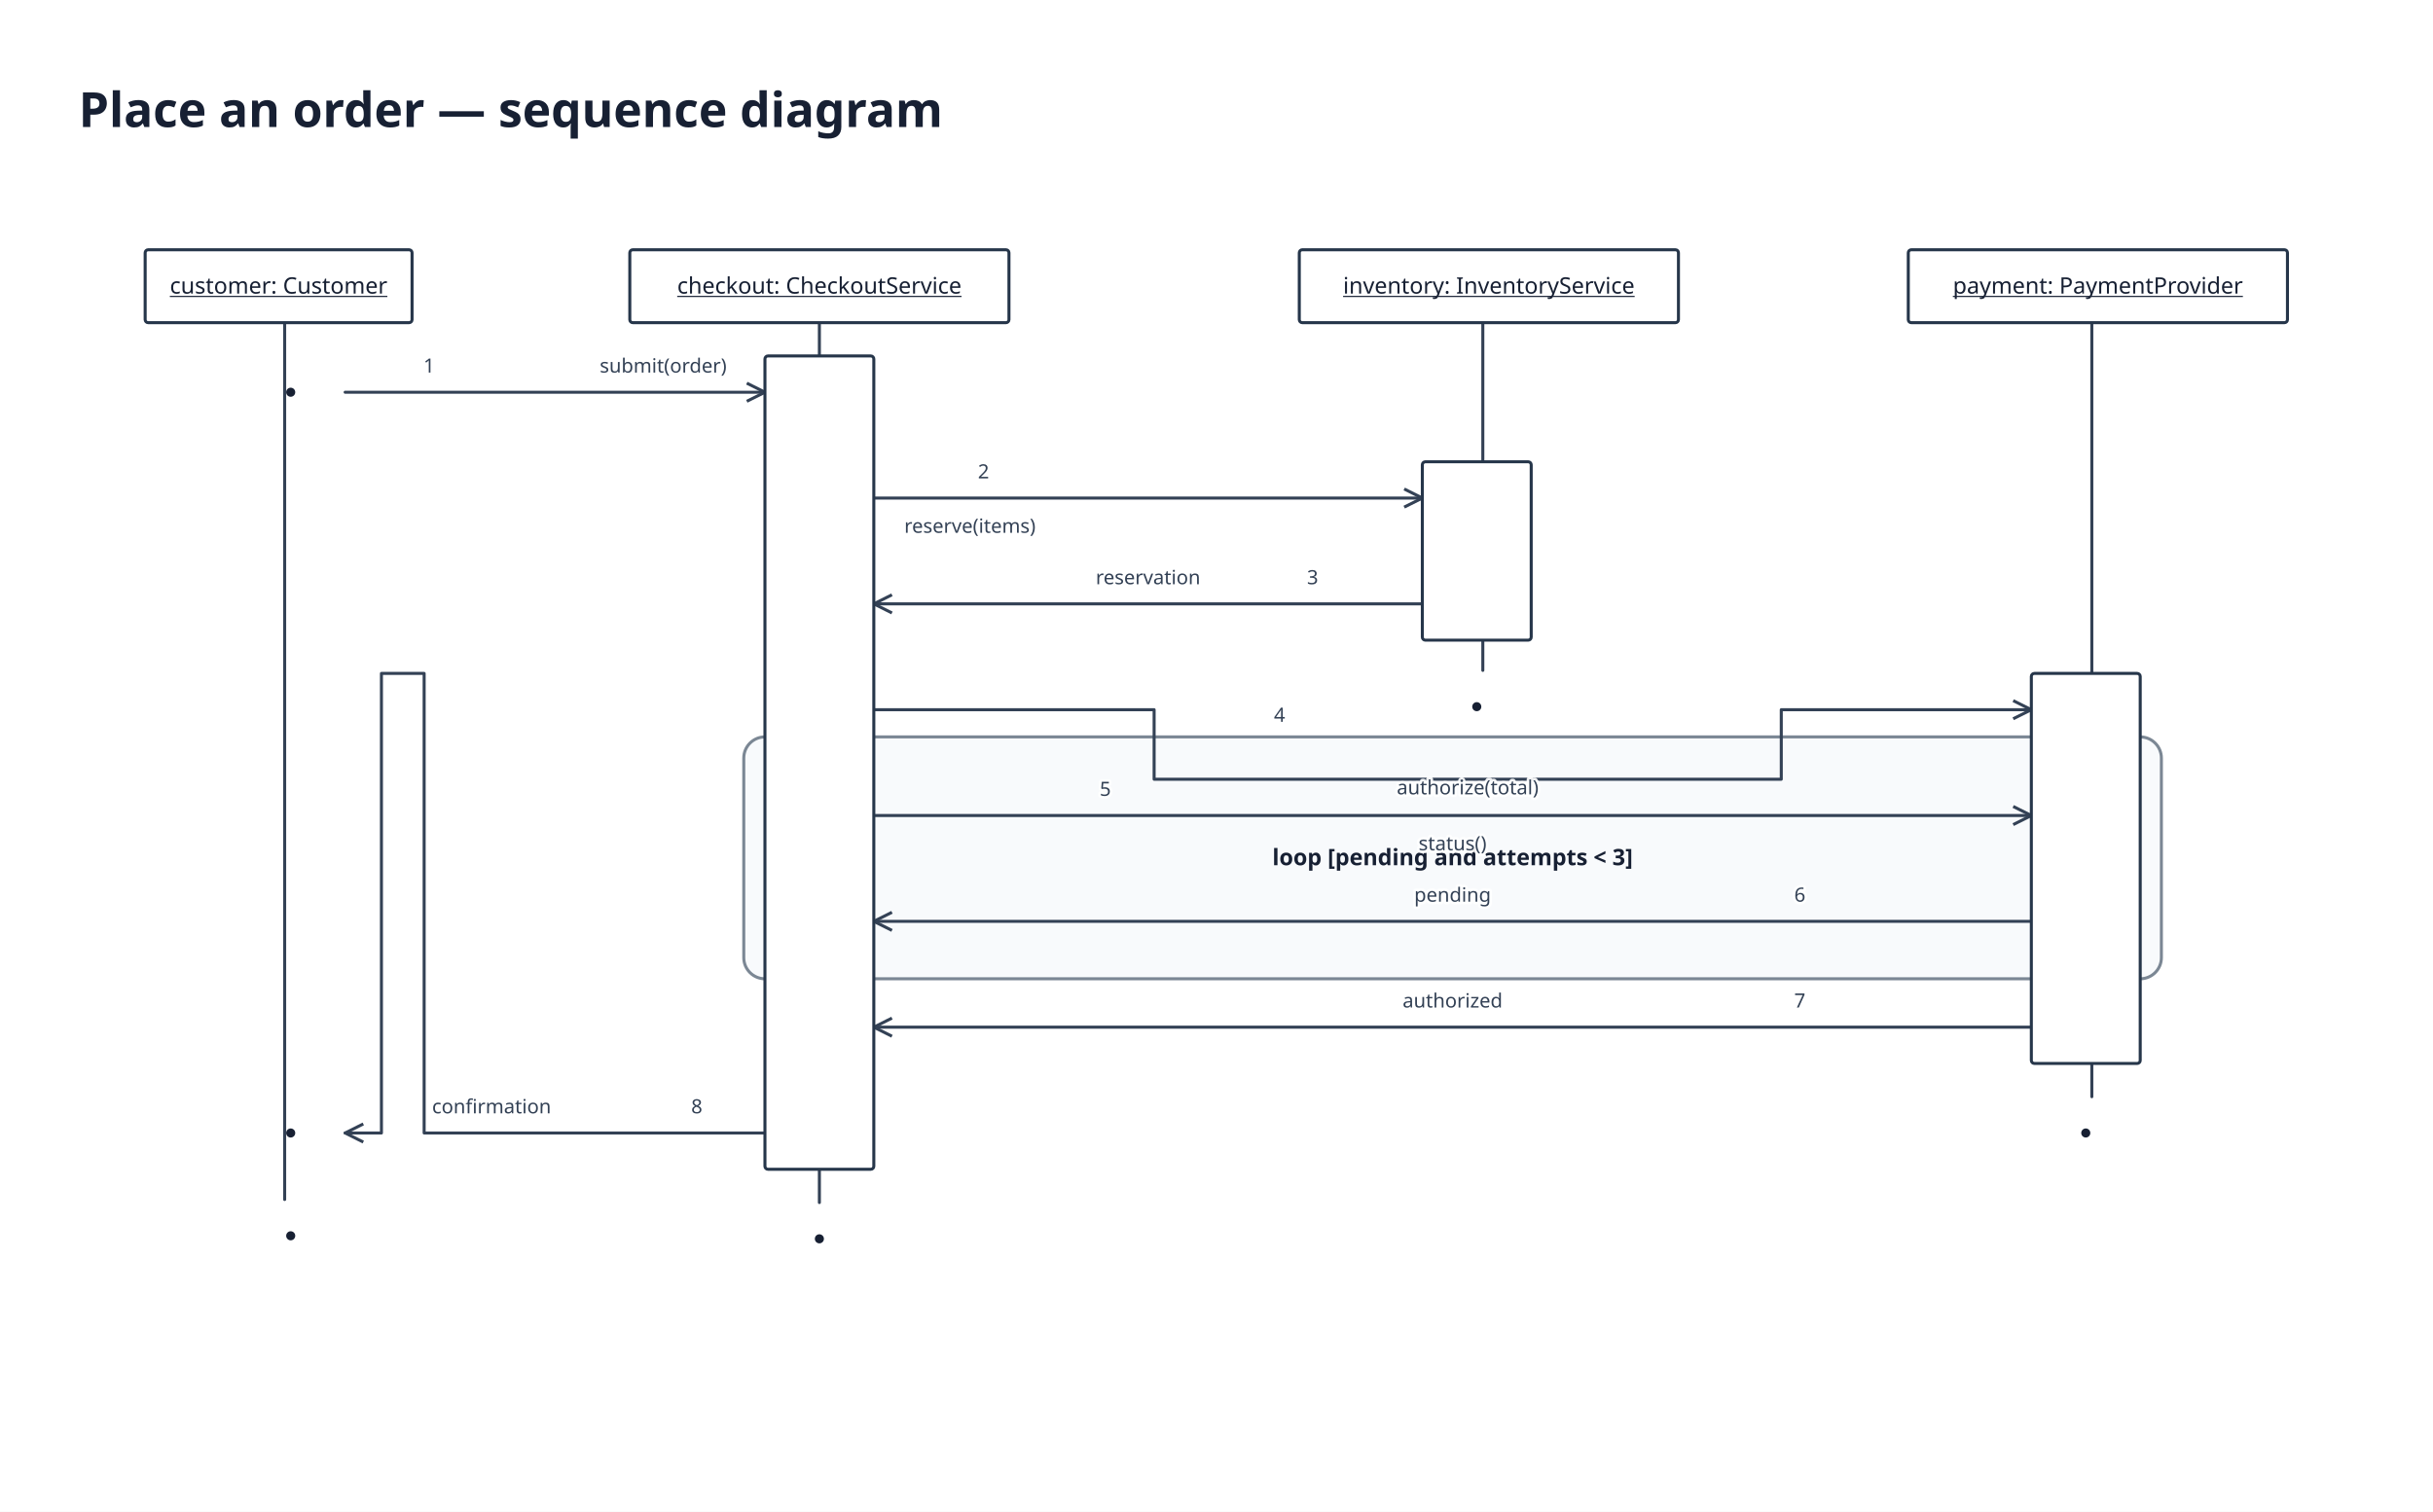
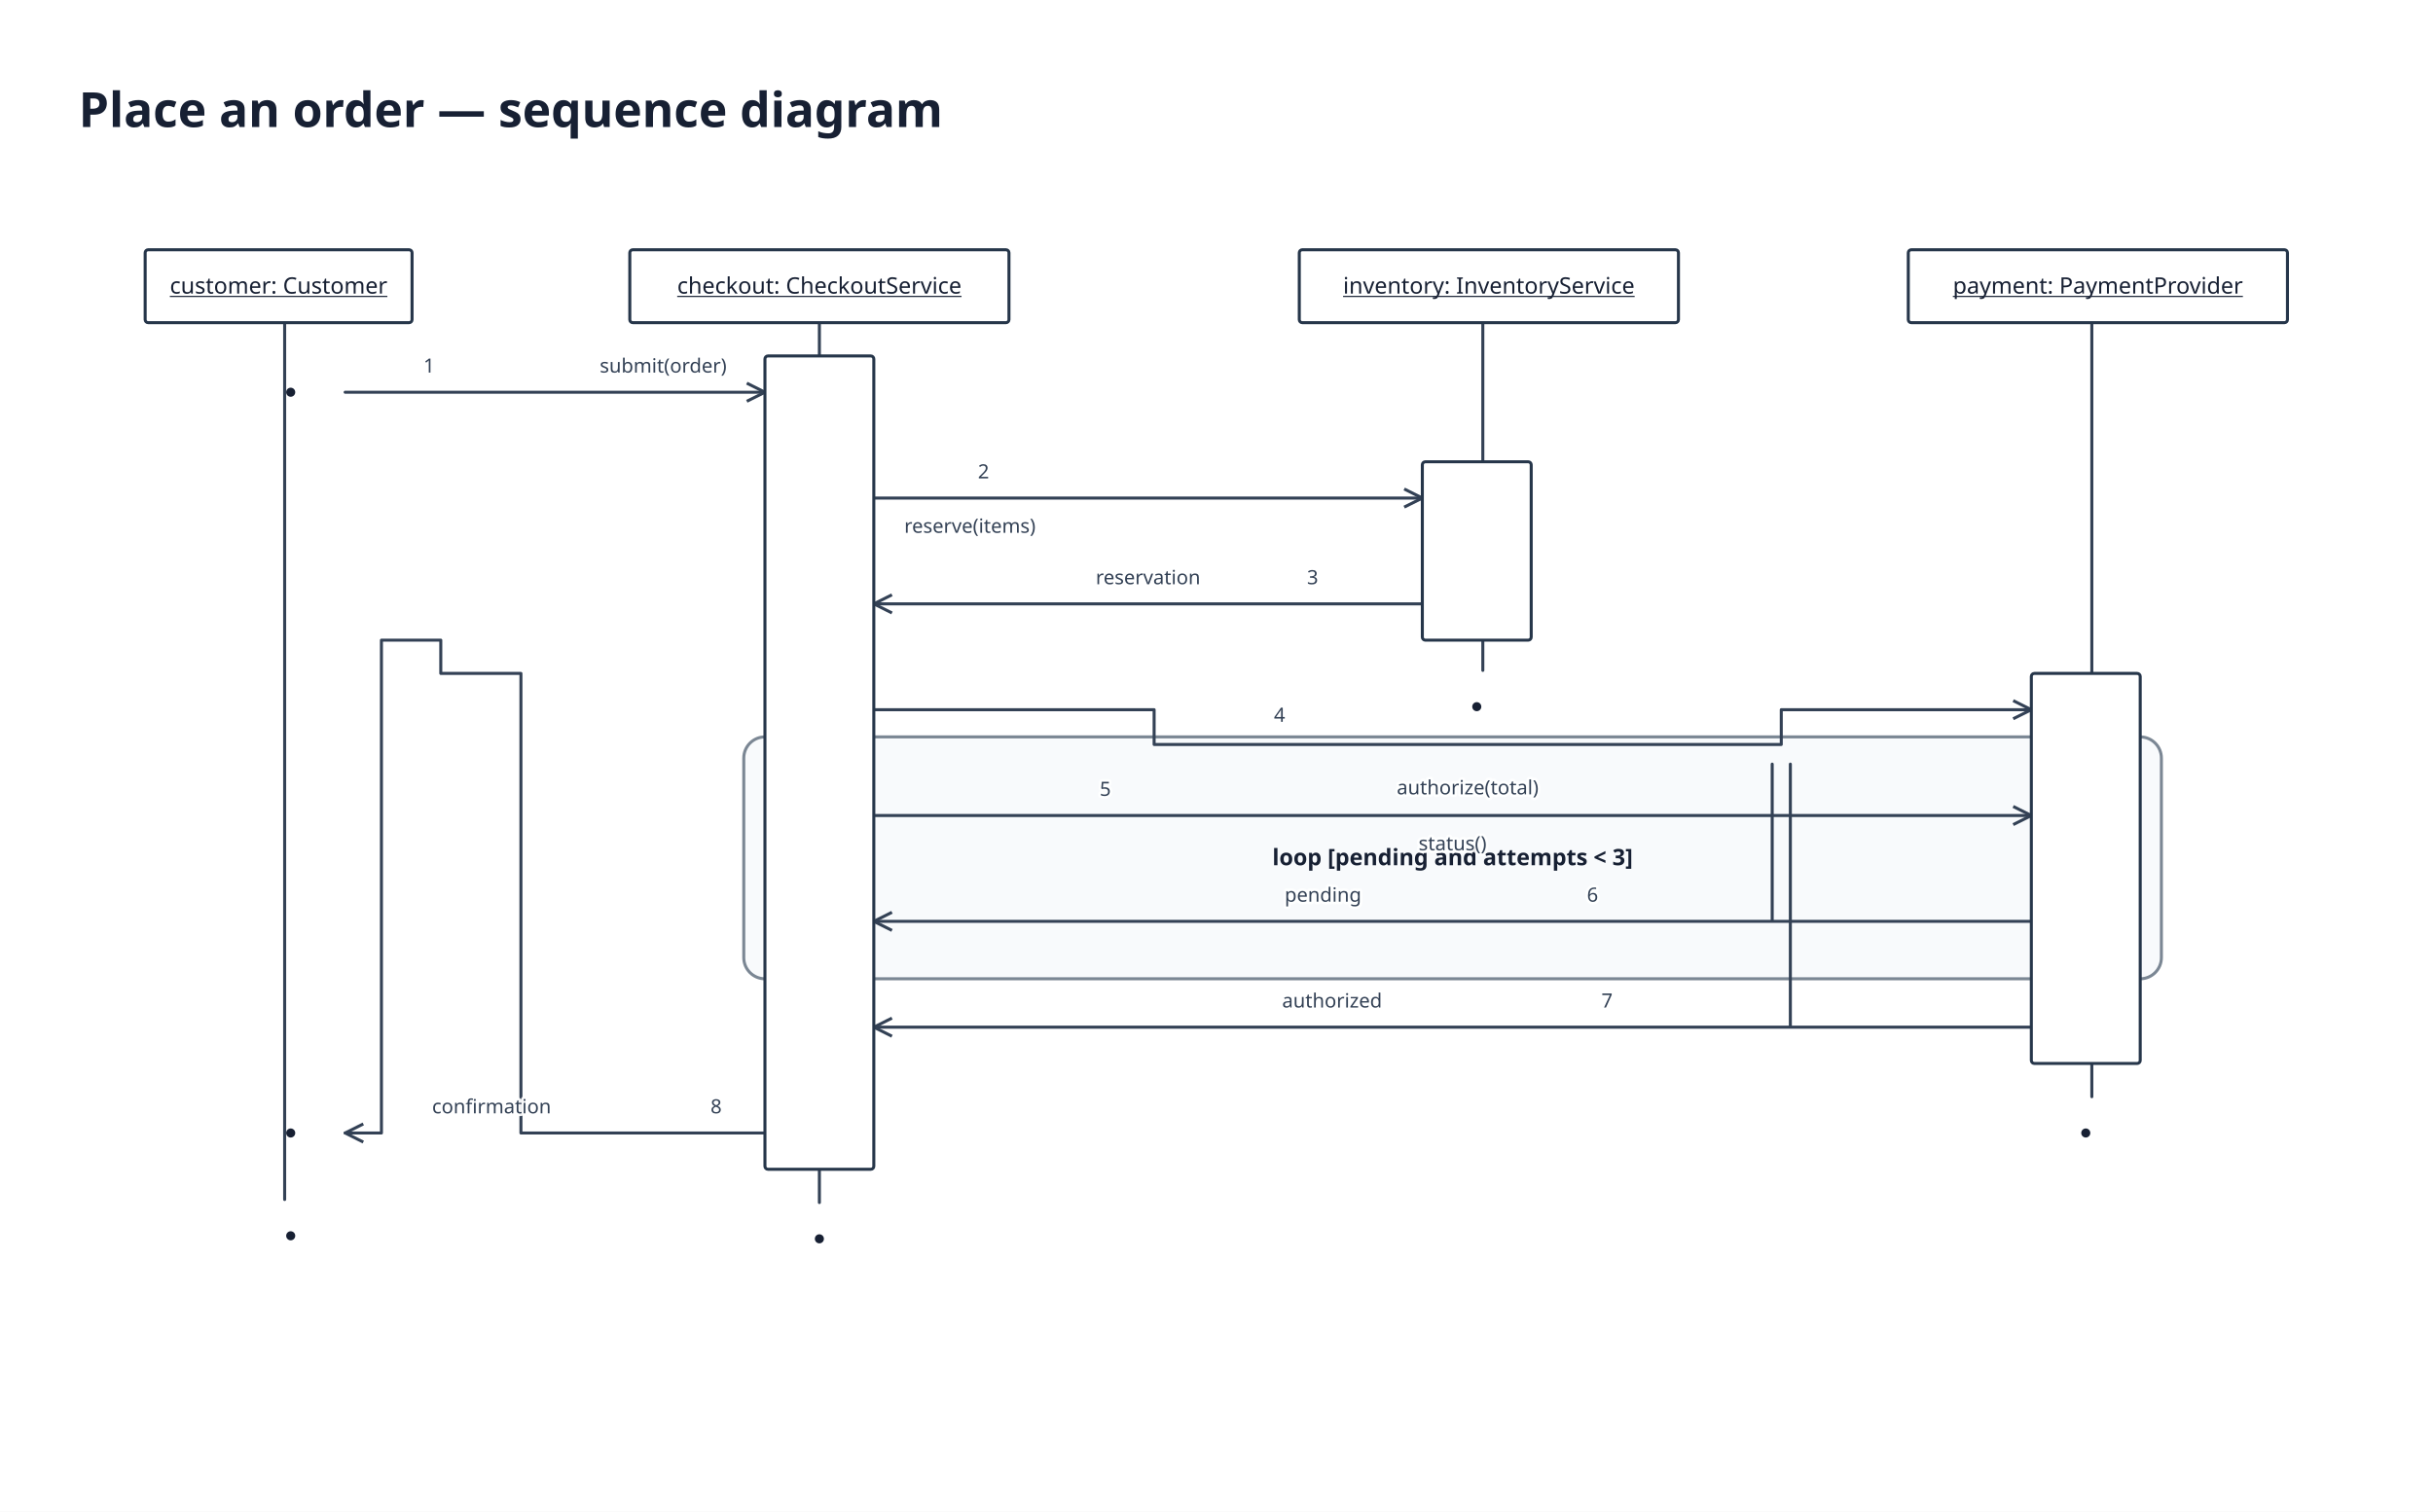
<svg xmlns="http://www.w3.org/2000/svg" width="1609" height="1000" viewBox="0 0 1609 1000" role="img" aria-label="uml-sequence-example">
  <rect width="100%" height="100%" fill="#ffffff" />
  <g id="boundaries">
    <rect x="491.875" y="487.45" width="937.5" height="160" rx="14" fill="#f8fafc" stroke="#7b8794" stroke-width="2" />
  </g>
  <g id="corridor-dividers" />
  <g id="lines">
    <g data-line="spine">
      <polyline points="188.25,213.45 188.25,793.45" fill="none" stroke="#334155" stroke-width="2" stroke-linejoin="round" stroke-linecap="round" />
    </g>
    <g data-line="spine">
      <polyline points="541.875,213.45 541.875,795.45" fill="none" stroke="#334155" stroke-width="2" stroke-linejoin="round" stroke-linecap="round" />
    </g>
    <g data-line="spine">
      <polyline points="980.625,213.45 980.625,443.45" fill="none" stroke="#334155" stroke-width="2" stroke-linejoin="round" stroke-linecap="round" />
    </g>
    <g data-line="spine">
      <polyline points="1383.375,213.45 1383.375,725.45" fill="none" stroke="#334155" stroke-width="2" stroke-linejoin="round" stroke-linecap="round" />
    </g>
    <g data-line="submit">
      <polyline points="228.25,259.45 505.875,259.45" fill="none" stroke="#334155" stroke-width="2" stroke-linejoin="round" stroke-linecap="round" />
      <path d="M 493.875 265.45 L 505.875 259.45 L 493.875 253.45" fill="none" stroke="#334155" stroke-width="2" stroke-linejoin="round" />
    </g>
    <g data-line="reserve">
      <polyline points="577.875,329.45 940.625,329.45" fill="none" stroke="#334155" stroke-width="2" stroke-linejoin="round" stroke-linecap="round" />
      <path d="M 928.625 335.45 L 940.625 329.45 L 928.625 323.45" fill="none" stroke="#334155" stroke-width="2" stroke-linejoin="round" />
    </g>
    <g data-line="reserved">
      <polyline points="940.625,399.45 577.875,399.45" fill="none" stroke="#334155" stroke-width="2" stroke-linejoin="round" stroke-linecap="round" />
      <path d="M 589.875 393.45 L 577.875 399.45 L 589.875 405.45" fill="none" stroke="#334155" stroke-width="2" stroke-linejoin="round" />
    </g>
    <g data-line="authorize">
-       <polyline points="577.875,469.45 763.25,469.45 763.25,515.45 1178,515.45 1178,469.45 1343.375,469.45" fill="none" stroke="#334155" stroke-width="2" stroke-linejoin="round" stroke-linecap="round" />
+       <polyline points="577.875,469.45 763.25,469.45 763.25,492.45 1178,492.45 1178,469.45 1343.375,469.45" fill="none" stroke="#334155" stroke-width="2" stroke-linejoin="round" stroke-linecap="round" />
      <path d="M 1331.375 475.45 L 1343.375 469.45 L 1331.375 463.45" fill="none" stroke="#334155" stroke-width="2" stroke-linejoin="round" />
    </g>
    <g data-line="poll">
      <polyline points="577.875,539.45 1343.375,539.45" fill="none" stroke="#334155" stroke-width="2" stroke-linejoin="round" stroke-linecap="round" />
      <path d="M 1331.375 545.45 L 1343.375 539.45 L 1331.375 533.45" fill="none" stroke="#334155" stroke-width="2" stroke-linejoin="round" />
    </g>
    <g data-line="pending">
-       <polyline points="1343.375,609.45 577.875,609.45" fill="none" stroke="#334155" stroke-width="2" stroke-linejoin="round" stroke-linecap="round" />
+       <polyline points="1343.375,609.45 1172,609.45 1172,505.45 1172,609.45 577.875,609.45" fill="none" stroke="#334155" stroke-width="2" stroke-linejoin="round" stroke-linecap="round" />
      <path d="M 589.875 603.45 L 577.875 609.45 L 589.875 615.45" fill="none" stroke="#334155" stroke-width="2" stroke-linejoin="round" />
    </g>
    <g data-line="authorized">
-       <polyline points="1343.375,679.45 577.875,679.45" fill="none" stroke="#334155" stroke-width="2" stroke-linejoin="round" stroke-linecap="round" />
+       <polyline points="1343.375,679.45 1184,679.45 1184,505.45 1184,679.45 577.875,679.45" fill="none" stroke="#334155" stroke-width="2" stroke-linejoin="round" stroke-linecap="round" />
      <path d="M 589.875 673.45 L 577.875 679.45 L 589.875 685.45" fill="none" stroke="#334155" stroke-width="2" stroke-linejoin="round" />
    </g>
    <g data-line="confirmation">
-       <polyline points="505.875,749.45 280.5,749.45 280.5,445.45 252.25,445.45 252.25,749.45 228.25,749.45" fill="none" stroke="#334155" stroke-width="2" stroke-linejoin="round" stroke-linecap="round" />
+       <polyline points="505.875,749.45 344.5,749.45 344.5,445.45 291.5,445.45 291.5,423.45 252.25,423.45 252.25,749.45 228.25,749.45" fill="none" stroke="#334155" stroke-width="2" stroke-linejoin="round" stroke-linecap="round" />
      <path d="M 240.25 743.45 L 228.25 749.45 L 240.25 755.45" fill="none" stroke="#334155" stroke-width="2" stroke-linejoin="round" />
    </g>
  </g>
  <g id="objects">
    <rect x="96" y="165.2" width="176.5" height="48.25" rx="2" fill="#ffffff" stroke="#26364a" stroke-width="2" />
    <circle cx="192.25" cy="259.45" r="3" fill="#172033" />
    <circle cx="192.25" cy="749.45" r="3" fill="#172033" />
    <circle cx="192.25" cy="817.45" r="3" fill="#172033" />
    <rect x="416.5" y="165.2" width="250.75" height="48.25" rx="2" fill="#ffffff" stroke="#26364a" stroke-width="2" />
    <circle cx="541.875" cy="259.45" r="3" fill="#172033" />
    <circle cx="541.875" cy="329.45" r="3" fill="#172033" />
    <circle cx="541.875" cy="399.45" r="3" fill="#172033" />
    <circle cx="541.875" cy="469.45" r="3" fill="#172033" />
    <circle cx="541.875" cy="539.45" r="3" fill="#172033" />
    <circle cx="541.875" cy="609.45" r="3" fill="#172033" />
    <circle cx="541.875" cy="679.45" r="3" fill="#172033" />
    <circle cx="541.875" cy="749.45" r="3" fill="#172033" />
    <circle cx="541.875" cy="819.45" r="3" fill="#172033" />
    <rect x="505.875" y="235.45" width="72" height="538" rx="2" fill="#ffffff" stroke="#26364a" stroke-width="2" />
    <rect x="859.25" y="165.2" width="250.75" height="48.25" rx="2" fill="#ffffff" stroke="#26364a" stroke-width="2" />
    <circle cx="976.625" cy="329.45" r="3" fill="#172033" />
    <circle cx="976.625" cy="399.45" r="3" fill="#172033" />
    <circle cx="976.625" cy="467.45" r="3" fill="#172033" />
    <rect x="940.625" y="305.45" width="72" height="118" rx="2" fill="#ffffff" stroke="#26364a" stroke-width="2" />
    <rect x="1262" y="165.2" width="250.75" height="48.25" rx="2" fill="#ffffff" stroke="#26364a" stroke-width="2" />
    <circle cx="1379.375" cy="469.45" r="3" fill="#172033" />
    <circle cx="1379.375" cy="539.45" r="3" fill="#172033" />
    <circle cx="1379.375" cy="609.45" r="3" fill="#172033" />
    <circle cx="1379.375" cy="679.45" r="3" fill="#172033" />
    <circle cx="1379.375" cy="749.45" r="3" fill="#172033" />
    <rect x="1343.375" y="445.45" width="72" height="258" rx="2" fill="#ffffff" stroke="#26364a" stroke-width="2" />
  </g>
  <g id="ports" />
  <g id="text">
    <text x="52" y="84" text-anchor="start" fill="#172033" font-family="ui-rounded, 'Comic Sans MS', sans-serif" font-size="32" font-weight="700">Place an order — sequence diagram</text>
    <text x="184.25" y="194.2" text-anchor="middle" fill="#172033" font-family="ui-rounded, 'Comic Sans MS', sans-serif" font-size="15" font-weight="450" text-decoration="underline">customer: Customer</text>
    <text x="541.875" y="194.2" text-anchor="middle" fill="#172033" font-family="ui-rounded, 'Comic Sans MS', sans-serif" font-size="15" font-weight="450" text-decoration="underline">checkout: CheckoutService</text>
    <text x="984.625" y="194.2" text-anchor="middle" fill="#172033" font-family="ui-rounded, 'Comic Sans MS', sans-serif" font-size="15" font-weight="450" text-decoration="underline">inventory: InventoryService</text>
    <text x="1387.375" y="194.2" text-anchor="middle" fill="#172033" font-family="ui-rounded, 'Comic Sans MS', sans-serif" font-size="15" font-weight="450" text-decoration="underline">payment: PaymentProvider</text>
    <text x="960.625" y="572.325" text-anchor="middle" fill="#172033" font-family="ui-rounded, 'Comic Sans MS', sans-serif" font-size="15" font-weight="700">loop [pending and attempts &lt; 3]</text>
    <g data-line-label="submit">
      <text x="283.775" y="246.45" text-anchor="middle" font-family="ui-rounded, sans-serif" font-size="13" fill="#334155" stroke="#ffffff" stroke-opacity=".92" stroke-width="3.5" stroke-linejoin="round" paint-order="stroke fill">1</text>
    </g>
    <g data-line-label="submit">
      <text x="438.6" y="246.45" text-anchor="middle" font-family="ui-rounded, sans-serif" font-size="13" fill="#334155" stroke="#ffffff" stroke-opacity=".92" stroke-width="3.5" stroke-linejoin="round" paint-order="stroke fill">submit(order)</text>
    </g>
    <g data-line-label="reserve">
      <text x="650.425" y="316.45" text-anchor="middle" font-family="ui-rounded, sans-serif" font-size="13" fill="#334155" stroke="#ffffff" stroke-opacity=".92" stroke-width="3.5" stroke-linejoin="round" paint-order="stroke fill">2</text>
    </g>
    <g data-line-label="reserve">
      <text x="641.45" y="352.45" text-anchor="middle" font-family="ui-rounded, sans-serif" font-size="13" fill="#334155" stroke="#ffffff" stroke-opacity=".92" stroke-width="3.5" stroke-linejoin="round" paint-order="stroke fill">reserve(items)</text>
    </g>
    <g data-line-label="reserved">
      <text x="868.075" y="386.45" text-anchor="middle" font-family="ui-rounded, sans-serif" font-size="13" fill="#334155" stroke="#ffffff" stroke-opacity=".92" stroke-width="3.5" stroke-linejoin="round" paint-order="stroke fill">3</text>
    </g>
    <g data-line-label="reserved">
      <text x="759.25" y="386.45" text-anchor="middle" font-family="ui-rounded, sans-serif" font-size="13" fill="#334155" stroke="#ffffff" stroke-opacity=".92" stroke-width="3.5" stroke-linejoin="round" paint-order="stroke fill">reservation</text>
    </g>
    <g data-line-label="authorize">
      <text x="846.2" y="477.45" text-anchor="middle" font-family="ui-rounded, sans-serif" font-size="13" fill="#334155" stroke="#ffffff" stroke-opacity=".92" stroke-width="3.5" stroke-linejoin="round" paint-order="stroke fill">4</text>
    </g>
    <g data-line-label="authorize">
      <text x="970.625" y="525.45" text-anchor="middle" font-family="ui-rounded, sans-serif" font-size="13" fill="#334155" stroke="#ffffff" stroke-opacity=".92" stroke-width="3.5" stroke-linejoin="round" paint-order="stroke fill">authorize(total)</text>
    </g>
    <g data-line-label="poll">
      <text x="730.975" y="526.45" text-anchor="middle" font-family="ui-rounded, sans-serif" font-size="13" fill="#334155" stroke="#ffffff" stroke-opacity=".92" stroke-width="3.5" stroke-linejoin="round" paint-order="stroke fill">5</text>
    </g>
    <g data-line-label="poll">
      <text x="960.625" y="562.45" text-anchor="middle" font-family="ui-rounded, sans-serif" font-size="13" fill="#334155" stroke="#ffffff" stroke-opacity=".92" stroke-width="3.5" stroke-linejoin="round" paint-order="stroke fill">status()</text>
    </g>
    <g data-line-label="pending">
-       <text x="1190.275" y="596.45" text-anchor="middle" font-family="ui-rounded, sans-serif" font-size="13" fill="#334155" stroke="#ffffff" stroke-opacity=".92" stroke-width="3.5" stroke-linejoin="round" paint-order="stroke fill">6</text>
+       <text x="1053.175" y="596.45" text-anchor="middle" font-family="ui-rounded, sans-serif" font-size="13" fill="#334155" stroke="#ffffff" stroke-opacity=".92" stroke-width="3.5" stroke-linejoin="round" paint-order="stroke fill">6</text>
    </g>
    <g data-line-label="pending">
-       <text x="960.625" y="596.45" text-anchor="middle" font-family="ui-rounded, sans-serif" font-size="13" fill="#334155" stroke="#ffffff" stroke-opacity=".92" stroke-width="3.5" stroke-linejoin="round" paint-order="stroke fill">pending</text>
+       <text x="874.938" y="596.45" text-anchor="middle" font-family="ui-rounded, sans-serif" font-size="13" fill="#334155" stroke="#ffffff" stroke-opacity=".92" stroke-width="3.5" stroke-linejoin="round" paint-order="stroke fill">pending</text>
    </g>
    <g data-line-label="authorized">
-       <text x="1190.275" y="666.45" text-anchor="middle" font-family="ui-rounded, sans-serif" font-size="13" fill="#334155" stroke="#ffffff" stroke-opacity=".92" stroke-width="3.5" stroke-linejoin="round" paint-order="stroke fill">7</text>
+       <text x="1062.775" y="666.45" text-anchor="middle" font-family="ui-rounded, sans-serif" font-size="13" fill="#334155" stroke="#ffffff" stroke-opacity=".92" stroke-width="3.5" stroke-linejoin="round" paint-order="stroke fill">7</text>
    </g>
    <g data-line-label="authorized">
-       <text x="960.625" y="666.45" text-anchor="middle" font-family="ui-rounded, sans-serif" font-size="13" fill="#334155" stroke="#ffffff" stroke-opacity=".92" stroke-width="3.5" stroke-linejoin="round" paint-order="stroke fill">authorized</text>
+       <text x="880.938" y="666.45" text-anchor="middle" font-family="ui-rounded, sans-serif" font-size="13" fill="#334155" stroke="#ffffff" stroke-opacity=".92" stroke-width="3.5" stroke-linejoin="round" paint-order="stroke fill">authorized</text>
    </g>
    <g data-line-label="confirmation">
-       <text x="460.8" y="736.45" text-anchor="middle" font-family="ui-rounded, sans-serif" font-size="13" fill="#334155" stroke="#ffffff" stroke-opacity=".92" stroke-width="3.5" stroke-linejoin="round" paint-order="stroke fill">8</text>
+       <text x="473.6" y="736.45" text-anchor="middle" font-family="ui-rounded, sans-serif" font-size="13" fill="#334155" stroke="#ffffff" stroke-opacity=".92" stroke-width="3.5" stroke-linejoin="round" paint-order="stroke fill">8</text>
    </g>
    <g data-line-label="confirmation">
      <text x="325.1" y="736.45" text-anchor="middle" font-family="ui-rounded, sans-serif" font-size="13" fill="#334155" stroke="#ffffff" stroke-opacity=".92" stroke-width="3.5" stroke-linejoin="round" paint-order="stroke fill">confirmation</text>
    </g>
  </g>
</svg>
